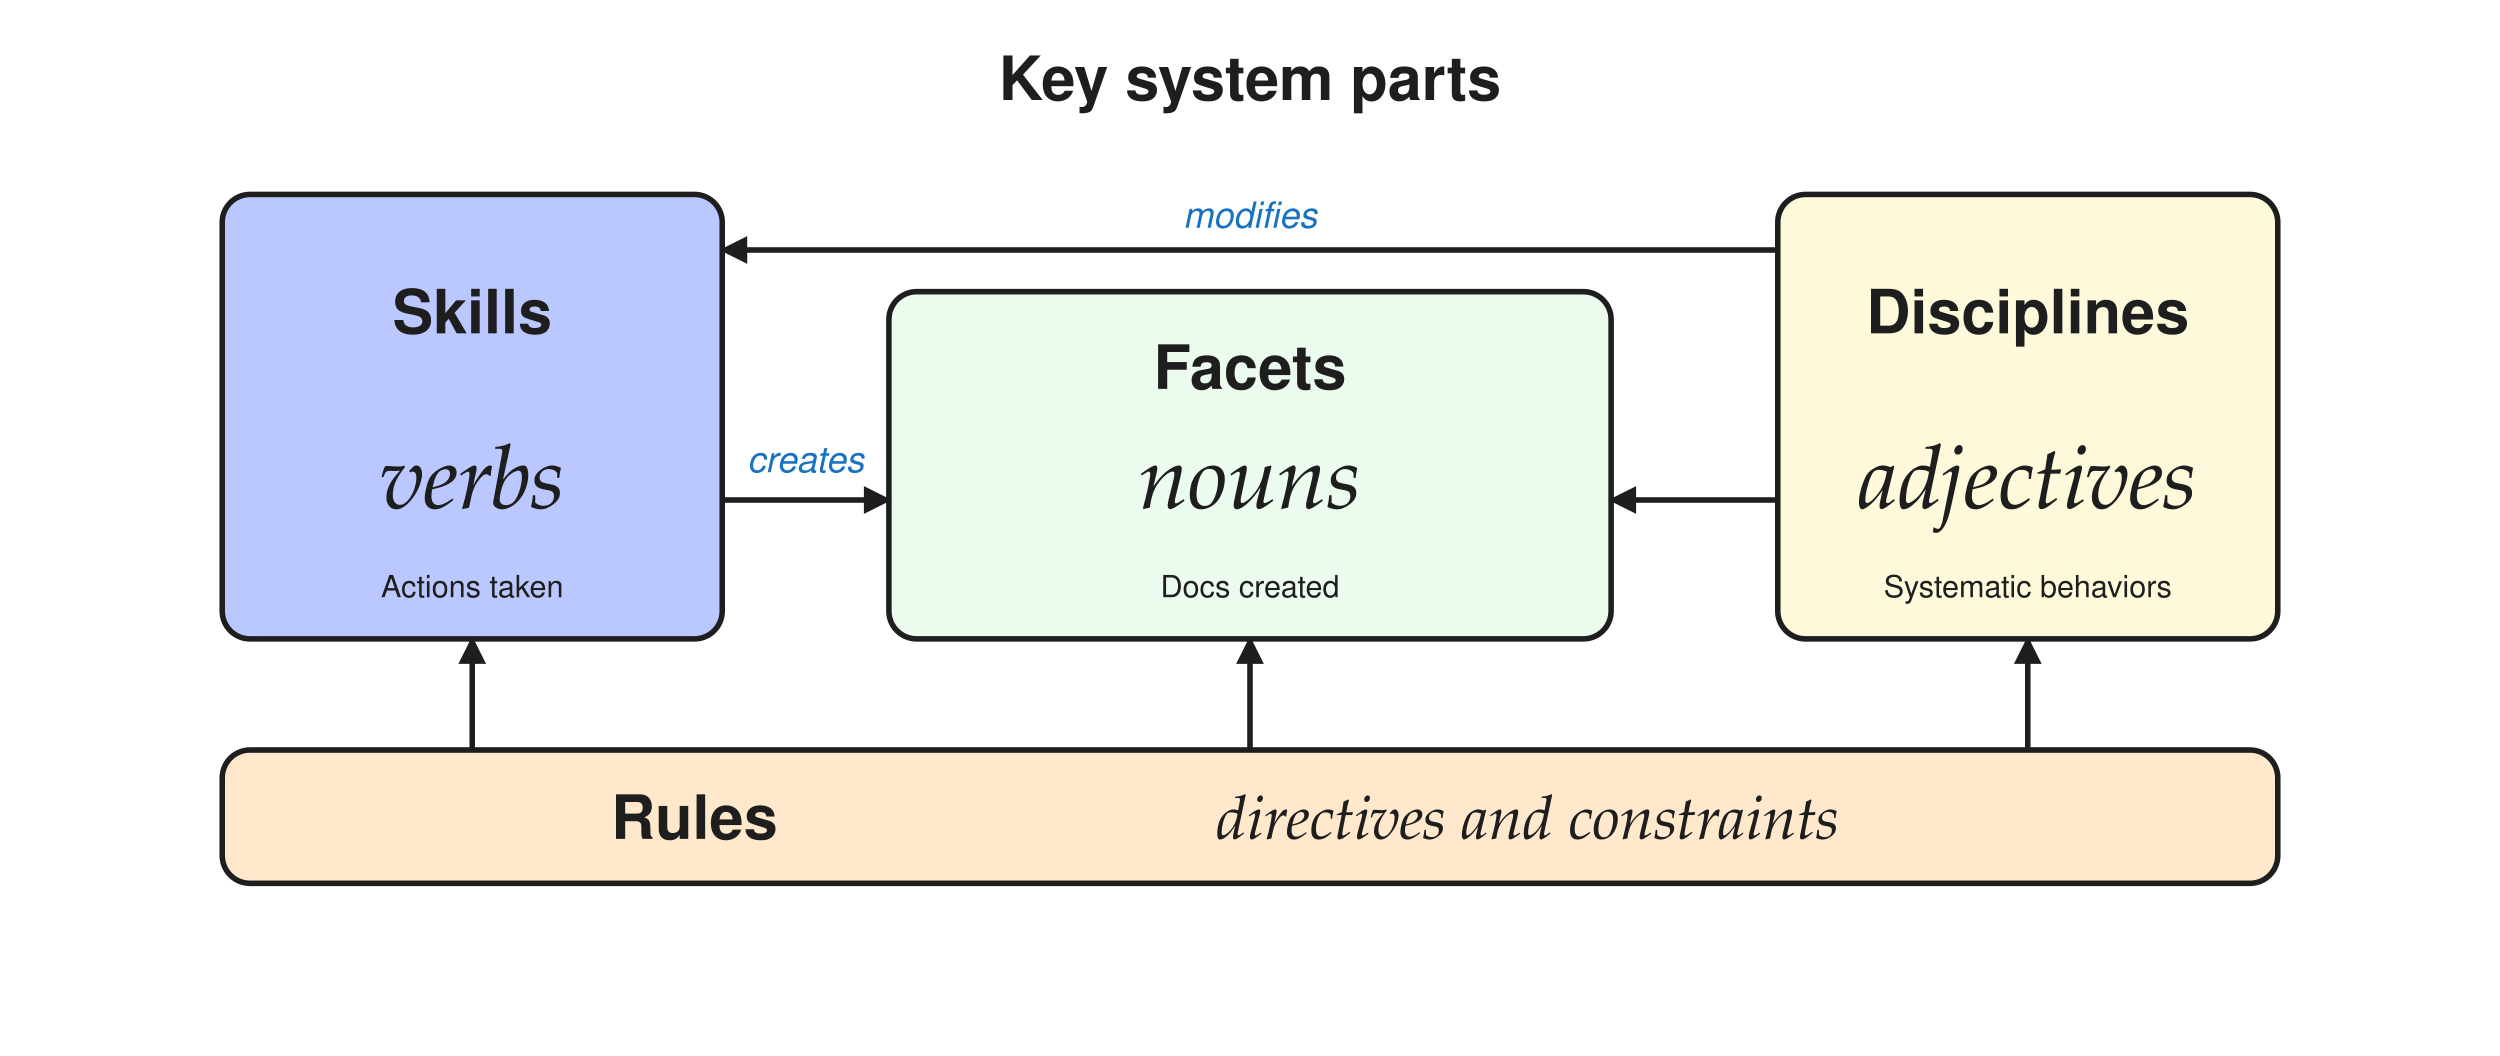
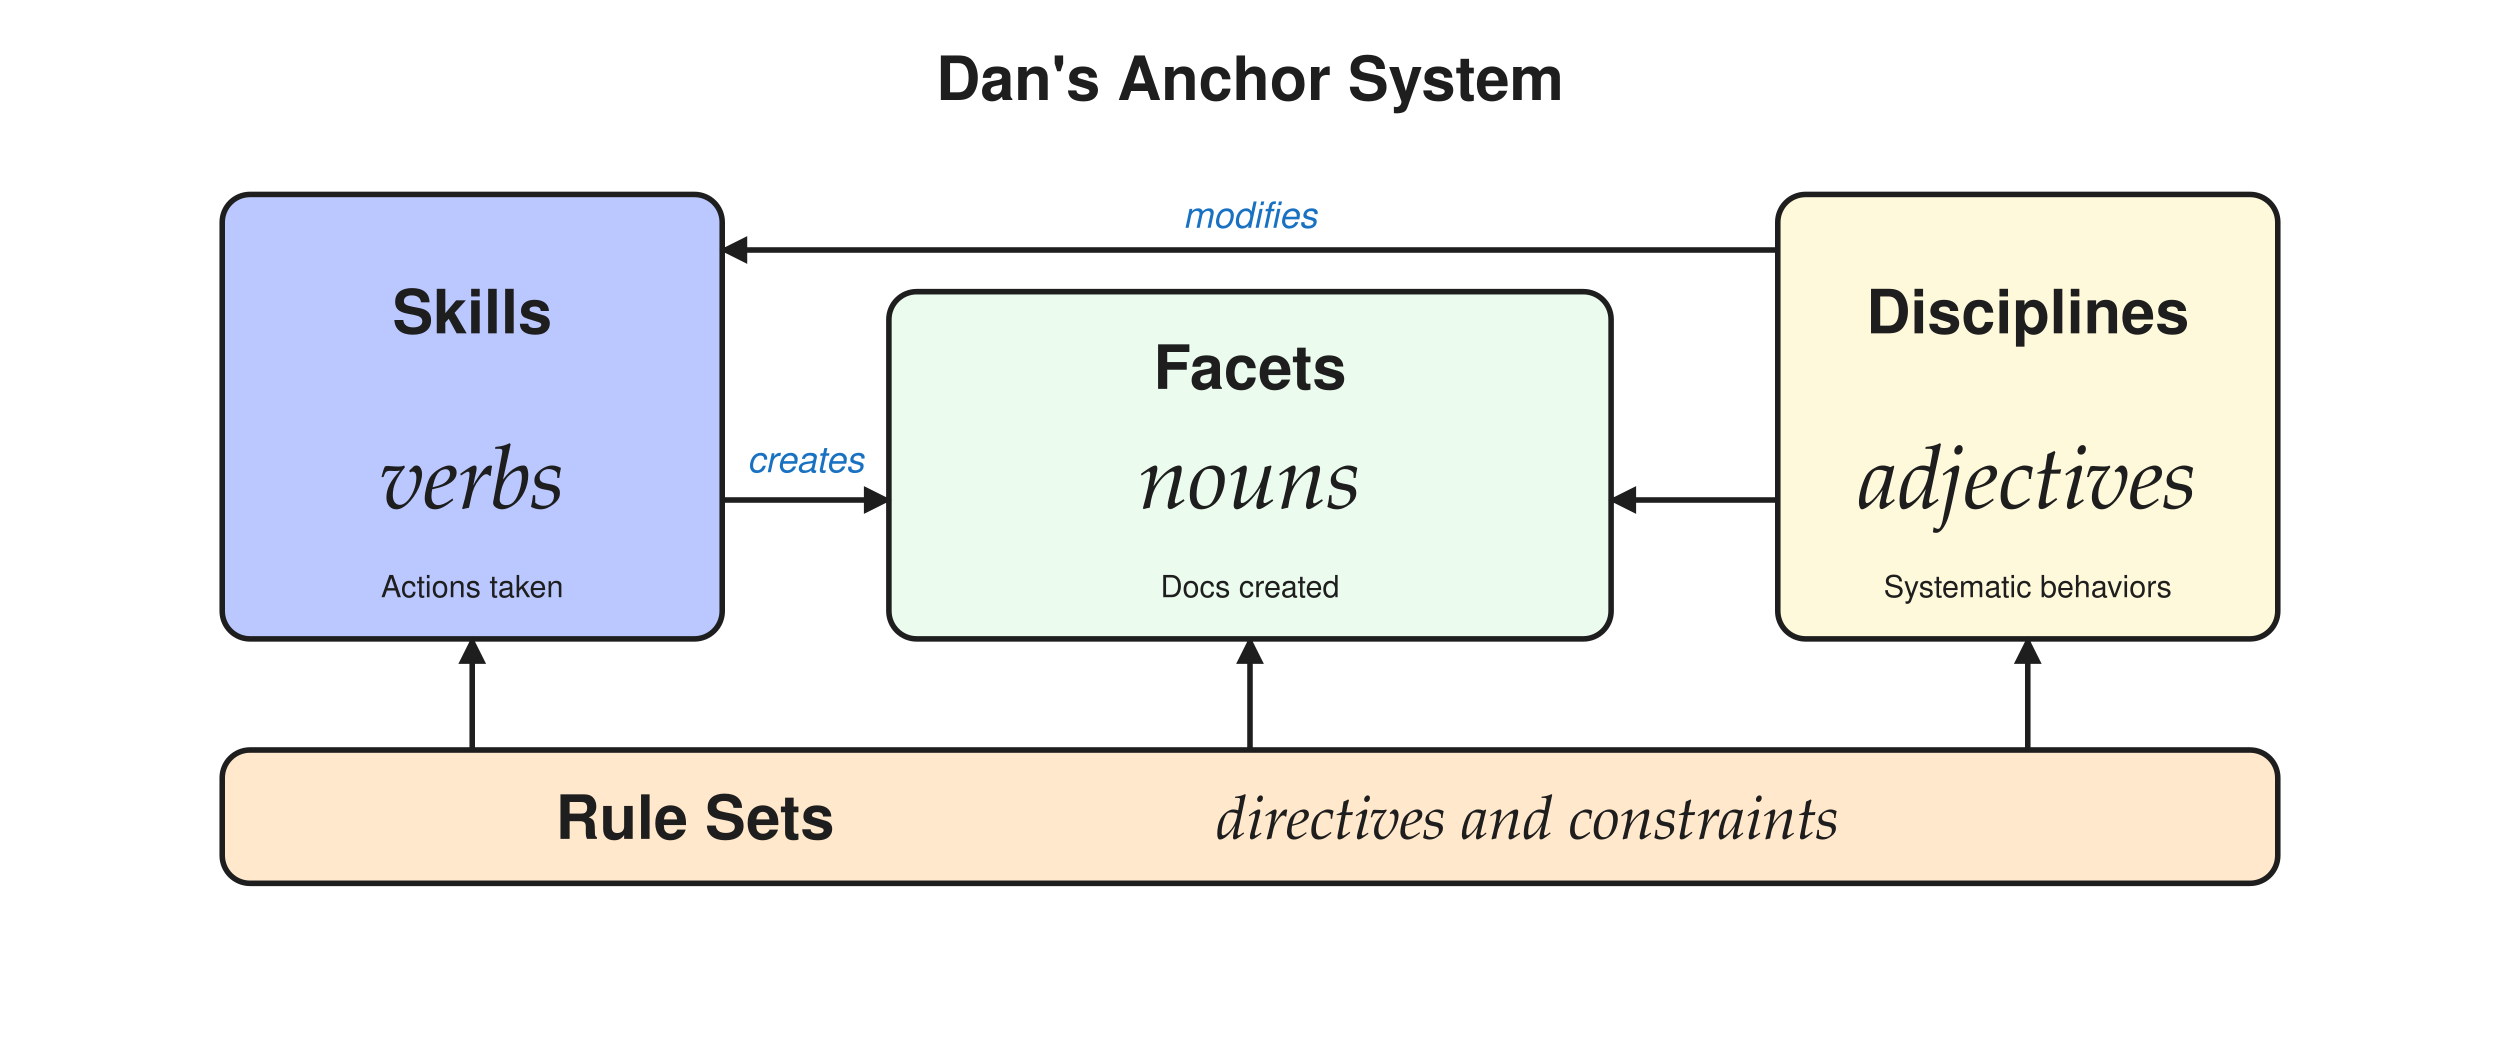
<svg xmlns="http://www.w3.org/2000/svg" viewBox="0 0 900 380" width="900" height="380" style="background:white" font-family="Helvetica, Arial, sans-serif">
  <defs>
    <marker id="arrowhead" viewBox="0 0 10 10" refX="9" refY="5" markerWidth="5" markerHeight="5" orient="auto-start-reverse">
      <polygon points="0,0 10,5 0,10" fill="#1e1e1e" />
    </marker>
  </defs>
-   <text id="title" x="450" y="36" font-size="22" font-weight="600" text-anchor="middle" fill="#1e1e1e">Key system parts</text>
+   <text id="title" x="450" y="36" font-size="22" font-weight="600" text-anchor="middle" fill="#1e1e1e">Dan's Anchor System</text>
  <rect id="skills-box" x="80" y="70" width="180" height="160" rx="10" fill="#bac8ff" stroke="#1e1e1e" stroke-width="2" />
  <text id="skills-title" x="170" y="120" font-size="22" font-weight="600" text-anchor="middle" fill="#1e1e1e">Skills</text>
  <text id="skills-subtitle" x="170" y="183" font-size="32" font-style="italic" text-anchor="middle" font-family="Palatino, 'Palatino Linotype', Georgia, serif" fill="#1e1e1e">verbs</text>
  <text id="skills-small" x="170" y="215" font-size="11" text-anchor="middle" fill="#1e1e1e">Actions taken</text>
  <rect id="facets-box" x="320" y="105" width="260" height="125" rx="10" fill="#ebfbee" stroke="#1e1e1e" stroke-width="2" />
  <text id="facets-title" x="450" y="140" font-size="22" font-weight="600" text-anchor="middle" fill="#1e1e1e">Facets</text>
  <text id="facets-subtitle" x="450" y="183" font-size="32" font-style="italic" text-anchor="middle" font-family="Palatino, 'Palatino Linotype', Georgia, serif" fill="#1e1e1e">nouns</text>
  <text id="facets-small" x="450" y="215" font-size="11" text-anchor="middle" fill="#1e1e1e">Docs created</text>
  <rect id="disciplines-box" x="640" y="70" width="180" height="160" rx="10" fill="#fff9db" stroke="#1e1e1e" stroke-width="2" />
  <text id="disciplines-title" x="730" y="120" font-size="22" font-weight="600" text-anchor="middle" fill="#1e1e1e">Disciplines</text>
  <text id="disciplines-subtitle" x="730" y="183" font-size="32" font-style="italic" text-anchor="middle" font-family="Palatino, 'Palatino Linotype', Georgia, serif" fill="#1e1e1e">adjectives</text>
  <text id="disciplines-small" x="730" y="215" font-size="11" text-anchor="middle" fill="#1e1e1e">Systematic behaviors</text>
  <rect id="rules-box" x="80" y="270" width="740" height="48" rx="10" fill="#ffe8cc" stroke="#1e1e1e" stroke-width="2" />
-   <text id="rules-title" x="220" y="302" font-size="22" font-weight="600" text-anchor="start" fill="#1e1e1e">Rules</text>
+   <text id="rules-title" x="200" y="302" font-size="22" font-weight="600" text-anchor="start" fill="#1e1e1e">Rule Sets</text>
  <text id="rules-subtitle" x="550" y="302" font-size="22" font-style="italic" text-anchor="middle" font-family="Palatino, 'Palatino Linotype', Georgia, serif" fill="#1e1e1e">directives and constraints</text>
  <line id="arrow-skills-facets" x1="260" y1="180" x2="320" y2="180" stroke="#1e1e1e" stroke-width="2" marker-end="url(#arrowhead)" />
  <text id="label-creates" x="290" y="170" font-size="13" font-style="italic" text-anchor="middle" fill="#1971c2">creates</text>
  <line id="arrow-disc-skills" x1="640" y1="90" x2="260" y2="90" stroke="#1e1e1e" stroke-width="2" marker-end="url(#arrowhead)" />
  <text id="label-modifies" x="450" y="82" font-size="13" font-style="italic" text-anchor="middle" fill="#1971c2">modifies</text>
  <line id="arrow-disc-facets" x1="640" y1="180" x2="580" y2="180" stroke="#1e1e1e" stroke-width="2" marker-end="url(#arrowhead)" />
  <line id="arrow-rules-skills" x1="170" y1="270" x2="170" y2="230" stroke="#1e1e1e" stroke-width="2" marker-end="url(#arrowhead)" />
  <line id="arrow-rules-facets" x1="450" y1="270" x2="450" y2="230" stroke="#1e1e1e" stroke-width="2" marker-end="url(#arrowhead)" />
  <line id="arrow-rules-disc" x1="730" y1="270" x2="730" y2="230" stroke="#1e1e1e" stroke-width="2" marker-end="url(#arrowhead)" />
</svg>
